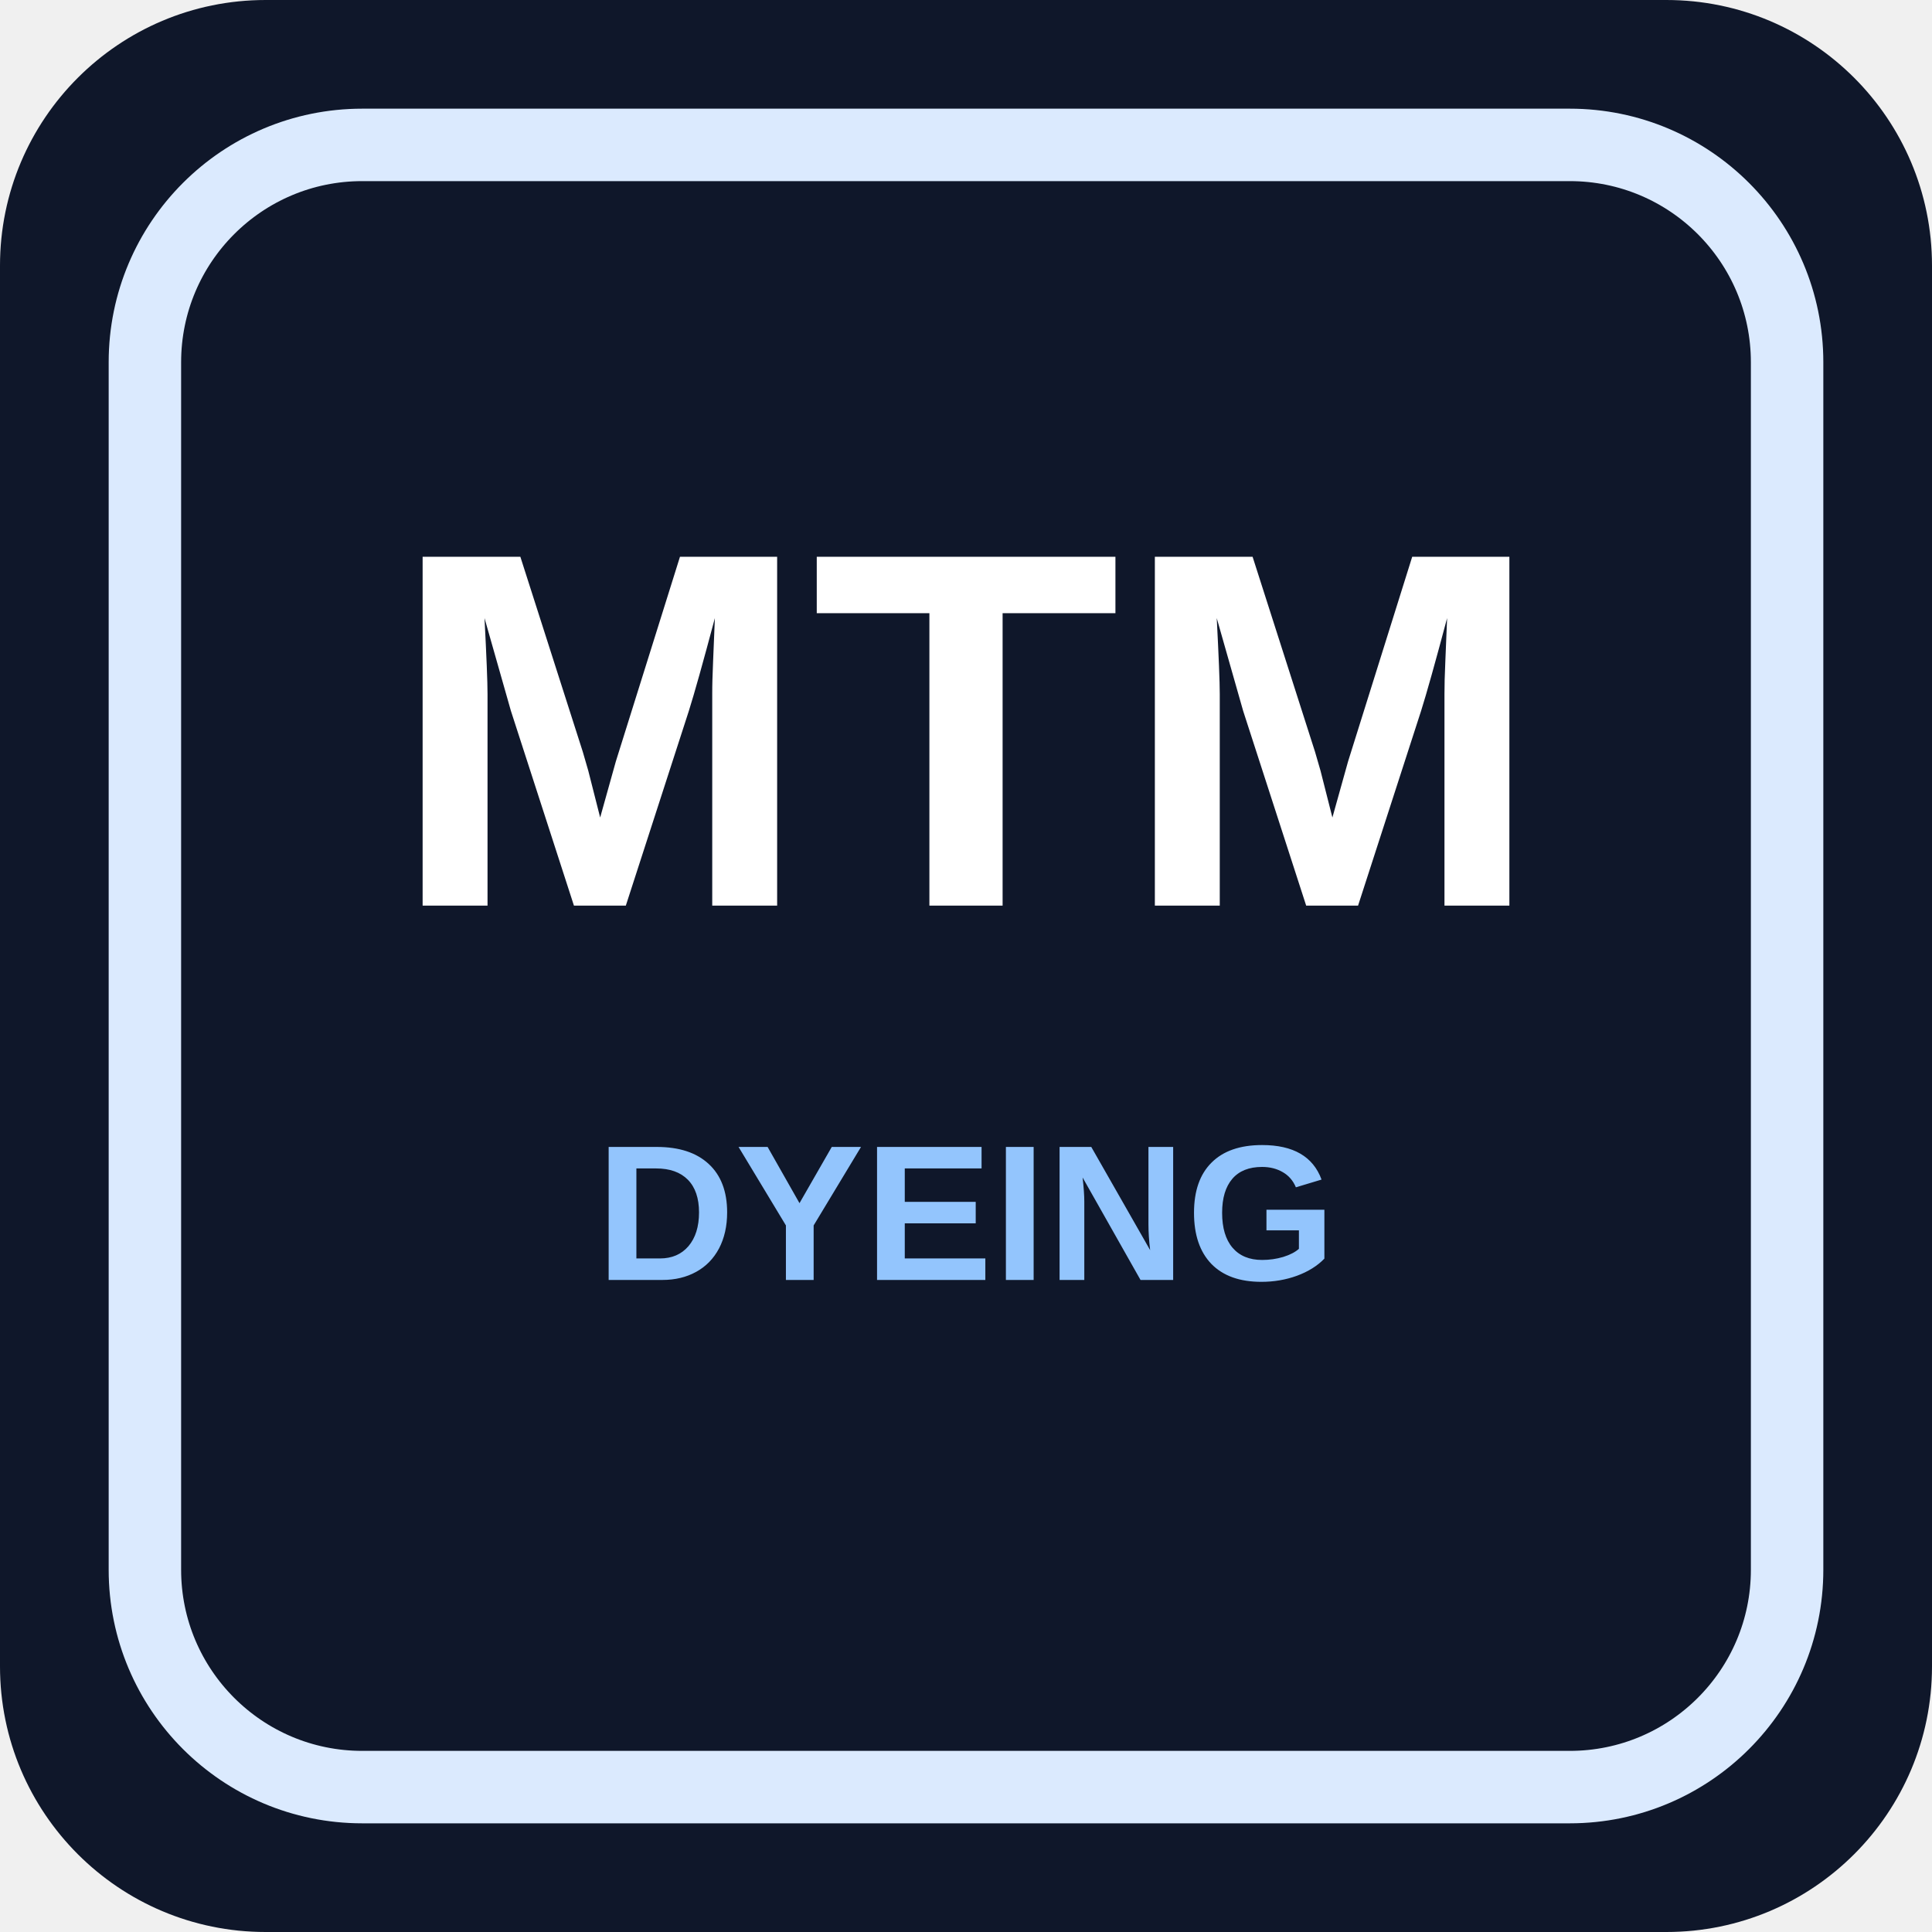
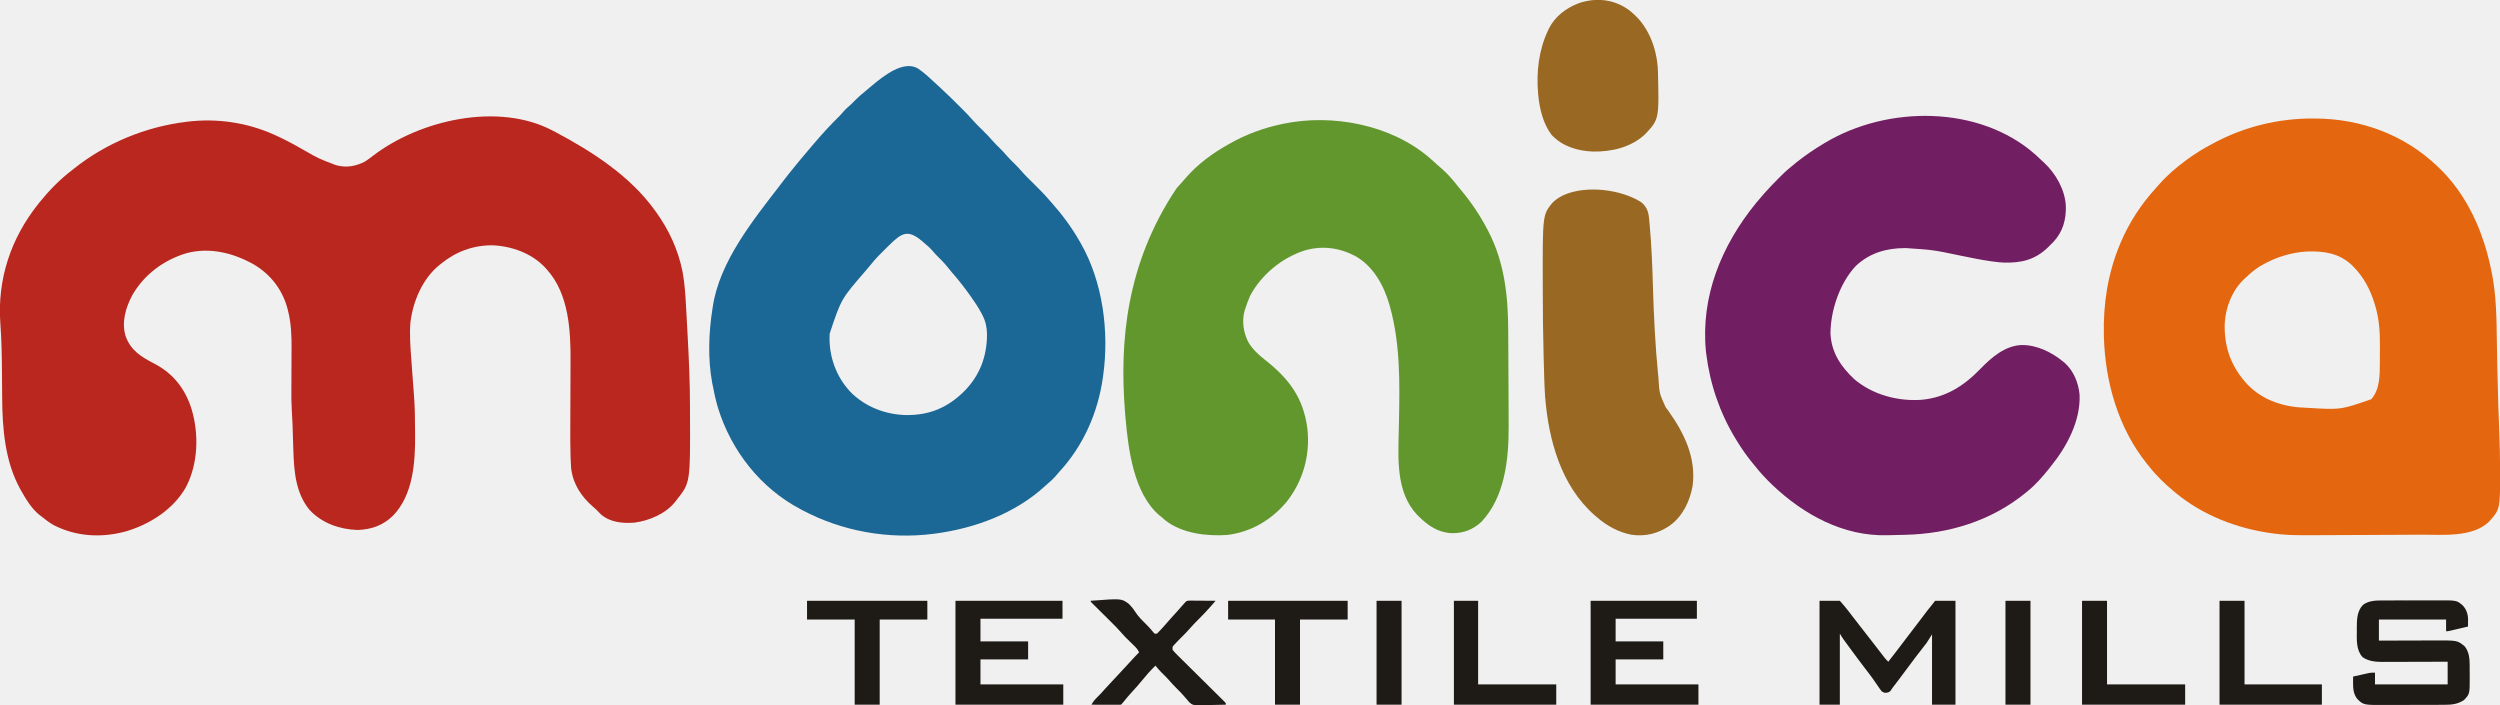
- <svg xmlns="http://www.w3.org/2000/svg" width="160" height="160" viewBox="0 0 160 160">
-   <rect width="160" height="160" rx="22" fill="#0f172a" />
-   <rect x="12" y="12" width="136" height="136" rx="18" fill="none" stroke="#dbeafe" stroke-width="6" />
-   <text x="80" y="75" text-anchor="middle" font-family="Arial, Helvetica, sans-serif" font-size="42" font-weight="700" fill="#ffffff">MTM</text>
-   <text x="80" y="106" text-anchor="middle" font-family="Arial, Helvetica, sans-serif" font-size="16" font-weight="700" fill="#93c5fd">DYEING</text>
+ <svg xmlns="http://www.w3.org/2000/svg" version="1.1" width="3200" height="902">
+   <path d="M0 0 C1.753 0.919 1.753 0.919 3.542 1.857 C50.361 26.592 99.234 58.185 130.562 101.812 C131.335 102.863 132.107 103.914 132.902 104.996 C148.717 127.082 160.435 152.345 165.875 179 C166.022 179.722 166.17 180.443 166.321 181.187 C169.162 196.384 169.993 211.899 170.816 227.309 C170.923 229.236 171.03 231.163 171.137 233.091 C171.359 237.107 171.578 241.123 171.795 245.139 C172.068 250.202 172.347 255.265 172.628 260.327 C174.375 291.778 175.752 323.141 175.748 354.646 C175.748 357.714 175.755 360.781 175.768 363.849 C176.147 450.766 176.147 450.766 158.562 472.812 C157.847 473.787 157.847 473.787 157.117 474.781 C144.849 490.317 123.726 499.3 104.562 501.812 C89.075 502.793 73.578 501.628 61.379 490.891 C60.048 489.552 58.739 488.191 57.453 486.809 C55.607 484.859 53.683 483.159 51.625 481.438 C36.364 468.241 25.868 452.047 23.562 431.812 C23.275 427.793 23.12 423.773 22.984 419.746 C22.922 417.983 22.922 417.983 22.859 416.185 C22.451 403.322 22.477 390.463 22.548 377.596 C22.572 373.243 22.585 368.89 22.596 364.537 C22.629 352.182 22.671 339.827 22.734 327.472 C22.769 320.596 22.792 313.719 22.804 306.843 C22.811 303.238 22.823 299.634 22.849 296.029 C23.133 256.265 20.803 208.982 -7.438 177.812 C-8.175 176.982 -8.912 176.152 -9.672 175.297 C-26.916 156.926 -52.493 147.76 -77.34 146.781 C-102.02 146.686 -124.463 155.144 -143.438 170.812 C-144.619 171.748 -144.619 171.748 -145.824 172.703 C-166.877 190.192 -178.773 218.646 -182.074 245.266 C-183.432 261.61 -182.04 278.006 -180.842 294.313 C-180.556 298.211 -180.281 302.109 -180.009 306.007 C-178.945 321.177 -178.945 321.177 -177.727 336.336 C-176.362 352.758 -176.201 369.154 -176.125 385.625 C-176.115 386.786 -176.106 387.947 -176.096 389.143 C-175.846 424.262 -178.517 466.606 -204.68 493.152 C-217.551 505.568 -232.167 510.56 -249.875 511.188 C-272.882 510.351 -295.223 502.588 -311.195 485.516 C-328.898 464.174 -331.121 436.166 -331.938 409.516 C-331.978 408.283 -332.019 407.051 -332.061 405.781 C-332.189 401.875 -332.314 397.969 -332.438 394.062 C-332.562 390.171 -332.687 386.279 -332.814 382.387 C-332.894 379.978 -332.971 377.569 -333.045 375.16 C-333.242 369.159 -333.542 363.182 -333.967 357.191 C-334.543 348.665 -334.539 340.162 -334.482 331.62 C-334.464 328.841 -334.454 326.062 -334.446 323.283 C-334.422 315.393 -334.386 307.503 -334.342 299.613 C-334.314 294.751 -334.298 289.889 -334.287 285.027 C-334.281 283.201 -334.271 281.376 -334.257 279.55 C-334.132 263.292 -334.649 246.77 -338.688 230.938 C-338.904 230.069 -339.12 229.2 -339.343 228.305 C-345.671 203.938 -360.836 184.183 -382.449 171.363 C-408.658 156.582 -438.82 148.976 -468.438 156.812 C-497.86 165.506 -523.366 184.422 -538.473 211.355 C-546.708 227.11 -551.843 245.006 -546.812 262.625 C-540.218 281.482 -526.772 289.533 -509.812 298.312 C-485.672 310.885 -470.407 330.53 -462.277 356.258 C-452.705 388.242 -453.696 425.772 -469.145 455.809 C-484.963 484.544 -515.761 504.101 -546.605 513.062 C-577.672 521.55 -610.316 519.704 -639.078 504.77 C-644.568 501.571 -649.503 497.799 -654.438 493.812 C-655.069 493.346 -655.701 492.879 -656.352 492.398 C-666.565 484.508 -674.222 471.888 -680.438 460.812 C-680.934 459.928 -680.934 459.928 -681.44 459.026 C-701.033 423.572 -704.429 381.646 -704.667 341.881 C-704.684 339.153 -704.707 336.425 -704.732 333.697 C-704.802 325.953 -704.862 318.208 -704.914 310.463 C-705.061 289.122 -705.417 267.893 -706.995 246.605 C-711.03 190.296 -693.623 137.896 -658.438 93.812 C-657.984 93.241 -657.53 92.67 -657.062 92.082 C-644.913 76.969 -630.914 62.516 -615.438 50.812 C-614.03 49.679 -614.03 49.679 -612.594 48.523 C-571.631 15.939 -521.302 -4.803 -469.438 -11.188 C-468.718 -11.283 -467.999 -11.379 -467.258 -11.478 C-429.747 -15.934 -391.895 -10.504 -357.438 4.812 C-356.182 5.369 -356.182 5.369 -354.901 5.937 C-342.585 11.464 -330.867 17.854 -319.16 24.559 C-299.524 35.797 -299.524 35.797 -278.438 43.812 C-277.624 44.055 -276.811 44.297 -275.973 44.547 C-263.58 47.77 -251.473 45.455 -240.258 39.566 C-236.706 37.357 -233.437 34.862 -230.125 32.312 C-170.33 -13.614 -69.705 -36.83 0 0 Z " fill="#BA271E" transform="translate(707.4375,167.1875)" />
+   <path d="M0 0 C0.872 0.002 1.743 0.004 2.642 0.007 C61.164 0.238 116.925 20.622 159.375 61.312 C159.905 61.815 160.435 62.318 160.98 62.835 C188.662 89.21 207.929 124.048 219.375 160.312 C219.632 161.11 219.89 161.907 220.155 162.729 C223.671 173.747 226.281 184.916 228.562 196.25 C228.8 197.395 229.038 198.54 229.283 199.72 C234.668 227.686 234.928 255.996 235.329 284.363 C235.473 294.121 235.656 303.879 235.836 313.637 C235.866 315.29 235.866 315.29 235.896 316.977 C236.193 333.246 236.616 349.507 237.164 365.77 C237.198 366.792 237.233 367.814 237.268 368.868 C237.6 378.65 237.948 388.431 238.31 398.211 C238.948 415.524 239.503 432.819 239.508 450.145 C239.509 450.837 239.51 451.529 239.511 452.242 C239.524 500.389 239.524 500.389 224.812 516.562 C203.358 536.379 166.492 532.63 139.558 532.717 C135.28 532.733 131.003 532.76 126.726 532.785 C119.528 532.827 112.329 532.861 105.131 532.891 C95.129 532.932 85.126 532.984 75.123 533.04 C55.367 533.148 35.611 533.249 15.855 533.305 C13.25 533.313 10.645 533.322 8.04 533.331 C3.498 533.346 -1.043 533.356 -5.585 533.363 C-7.311 533.367 -9.037 533.372 -10.763 533.378 C-23.808 533.422 -36.677 533.057 -49.625 531.312 C-50.566 531.189 -51.506 531.065 -52.475 530.938 C-97.079 524.849 -140.713 508.118 -175.625 479.312 C-176.19 478.849 -176.756 478.385 -177.338 477.907 C-189.662 467.736 -200.77 456.921 -210.625 444.312 C-211.774 442.907 -211.774 442.907 -212.945 441.473 C-249.274 396.091 -266.132 336.795 -267.625 279.312 C-267.647 278.529 -267.669 277.746 -267.691 276.939 C-268.627 237.739 -262.61 198.661 -247.625 162.312 C-247.293 161.507 -246.96 160.701 -246.618 159.87 C-235.606 133.565 -220.133 109.848 -200.898 88.809 C-199.407 87.171 -197.932 85.518 -196.477 83.848 C-186.675 72.649 -175.512 63.207 -163.625 54.312 C-162.969 53.821 -162.312 53.33 -161.636 52.823 C-151.114 45.015 -140.22 38.396 -128.625 32.312 C-127.983 31.968 -127.341 31.623 -126.68 31.268 C-87.83 10.42 -43.997 -0.197 0 0 Z M-64.625 187.312 C-65.641 187.89 -66.657 188.468 -67.703 189.062 C-74.381 193.092 -80.002 197.934 -85.625 203.312 C-86.313 203.926 -87.002 204.54 -87.711 205.172 C-103.243 219.537 -112.003 241.679 -113.008 262.543 C-113.836 293.078 -104.539 318.407 -83.495 340.83 C-63.664 361.325 -36.115 369.673 -8.166 370.285 C35.449 372.92 35.449 372.92 74.66 359.266 C85.822 346.553 85.514 328.054 85.578 312.129 C85.584 310.993 85.59 309.858 85.595 308.688 C85.605 306.295 85.611 303.903 85.615 301.51 C85.625 297.916 85.656 294.322 85.688 290.729 C85.768 273.293 84.717 256.338 79.625 239.562 C79.368 238.697 79.111 237.832 78.847 236.941 C73.3 218.846 64.862 202.799 51.375 189.312 C50.741 188.678 50.107 188.044 49.453 187.391 C33.399 172.398 14.316 169.648 -6.688 170.181 C-26.819 171.084 -47.212 177.322 -64.625 187.312 Z " fill="#E4660E" transform="translate(2960.625,151.6875)" />
+   <path d="M0 0 C8.479 5.799 15.975 12.913 23.465 19.91 C25.153 21.482 26.851 23.042 28.551 24.602 C37.291 32.663 45.76 40.986 54.176 49.383 C54.717 49.921 55.257 50.459 55.815 51.014 C61.193 56.372 66.475 61.752 71.412 67.526 C74.795 71.342 78.478 74.871 82.113 78.445 C87.114 83.362 91.956 88.317 96.527 93.637 C98.776 96.202 101.172 98.562 103.613 100.945 C106.69 103.976 109.693 107.025 112.488 110.32 C116.161 114.632 120.184 118.572 124.232 122.527 C127.03 125.281 129.691 128.082 132.238 131.07 C137.368 137.007 143.035 142.435 148.613 147.945 C155.343 154.593 161.991 161.224 168.113 168.445 C169.11 169.568 170.11 170.688 171.113 171.805 C184.79 187.19 196.916 203.555 207.113 221.445 C207.507 222.126 207.901 222.807 208.307 223.508 C236.803 273.149 245.07 337.116 237.113 393.445 C236.99 394.343 236.866 395.241 236.739 396.166 C230.363 440.843 211.747 483.016 181.098 516.273 C179.352 518.184 177.695 520.135 176.051 522.133 C173.363 525.293 170.384 527.964 167.223 530.645 C165.835 531.829 164.469 533.04 163.129 534.277 C124.847 569.609 73.077 588.692 22.113 595.445 C21.23 595.562 20.346 595.68 19.436 595.8 C-37.809 602.982 -96.993 592.558 -147.887 565.445 C-148.527 565.111 -149.168 564.777 -149.828 564.432 C-201.167 537.525 -238.501 489.98 -255.701 435.044 C-258.728 424.978 -260.968 414.775 -262.887 404.445 C-263.137 403.148 -263.137 403.148 -263.392 401.825 C-268.973 371.54 -267.754 337.733 -262.887 307.445 C-262.748 306.511 -262.608 305.576 -262.465 304.614 C-253.806 247.36 -211.208 194.626 -176.698 149.8 C-175.114 147.74 -173.535 145.676 -171.961 143.609 C-166.743 136.769 -161.365 130.079 -155.887 123.445 C-154.449 121.675 -153.012 119.904 -151.574 118.133 C-147.126 112.697 -142.567 107.362 -137.98 102.043 C-135.967 99.707 -133.967 97.362 -131.98 95.004 C-121.825 82.983 -111.096 71.524 -99.887 60.48 C-98.231 58.795 -96.728 57.105 -95.262 55.258 C-92.756 52.291 -90.064 49.93 -87.113 47.422 C-84.652 45.237 -82.372 42.926 -80.074 40.57 C-75.847 36.298 -71.42 32.466 -66.723 28.723 C-63.804 26.379 -60.976 23.947 -58.137 21.508 C-44.19 9.904 -18.685 -10.709 0 0 Z M-36.887 226.445 C-37.578 227.118 -38.27 227.79 -38.982 228.483 C-46.65 235.943 -54.201 243.371 -60.805 251.805 C-62.708 254.219 -64.688 256.546 -66.706 258.866 C-98.206 295.172 -98.206 295.172 -112.887 339.445 C-112.938 340.363 -112.99 341.281 -113.043 342.227 C-113.848 368.784 -104.655 394.51 -86.476 413.955 C-67.611 433.223 -41.21 443.307 -14.484 443.738 C15.021 443.903 38.078 434.218 59.113 413.445 C79.19 393.401 88.439 368.551 88.494 340.5 C88.349 331.48 86.768 323.834 82.613 315.82 C82.262 315.134 81.911 314.448 81.549 313.741 C77.625 306.257 73.013 299.32 68.113 292.445 C67.579 291.693 67.045 290.941 66.494 290.166 C59.251 280.025 51.673 270.34 43.443 260.986 C41.411 258.631 39.487 256.192 37.551 253.758 C33.539 248.805 29.164 244.394 24.613 239.945 C22.593 237.925 20.736 235.899 18.926 233.695 C15.697 229.824 11.973 226.672 8.113 223.445 C7.253 222.698 6.394 221.95 5.508 221.18 C-12.943 205.461 -20.886 210.669 -36.887 226.445 Z " fill="#1B6796" transform="translate(1174.887,87.55469)" />
+   <path d="M0 0 C0.797 0.71 1.593 1.421 2.414 2.152 C3.273 2.914 4.131 3.676 5.016 4.461 C6.712 5.98 8.401 7.507 10.082 9.043 C12.157 10.92 14.274 12.726 16.414 14.527 C24.108 21.246 30.633 29.235 37.02 37.176 C38.714 39.282 40.421 41.367 42.152 43.441 C54.582 58.471 65.431 74.838 74.414 92.152 C74.778 92.844 75.142 93.535 75.517 94.248 C96.214 134.018 100.819 177.354 100.926 221.492 C100.941 224.203 100.961 226.914 100.98 229.625 C101.023 235.974 101.052 242.323 101.076 248.671 C101.102 255.761 101.147 262.851 101.192 269.941 C101.288 285.192 101.354 300.443 101.403 315.694 C101.413 318.97 101.426 322.245 101.438 325.521 C101.455 330.137 101.468 334.753 101.476 339.369 C101.479 340.96 101.483 342.551 101.489 344.142 C101.626 385.705 96.693 434.082 66.883 465.832 C55.939 476.118 43.613 480.808 28.725 480.625 C11.321 479.899 -1.7 471.021 -13.586 459.152 C-14.256 458.494 -14.927 457.835 -15.617 457.156 C-42.885 428.339 -39.921 385.32 -39.148 348.777 C-39.099 346.4 -39.049 344.023 -38.999 341.646 C-38.963 339.889 -38.963 339.889 -38.925 338.096 C-37.894 288.601 -37.106 238.234 -50.586 190.152 C-50.793 189.411 -51.001 188.67 -51.214 187.906 C-58.237 163.533 -71.746 139.078 -94.35 126.143 C-114.818 115.187 -137.261 112.195 -159.64 118.754 C-188.722 128.067 -215.47 150.011 -229.586 177.152 C-231.926 182.371 -233.81 187.719 -235.586 193.152 C-235.854 193.939 -236.122 194.725 -236.398 195.535 C-240.175 208.911 -238.058 223.475 -231.961 235.652 C-226.493 245.19 -218.822 252.091 -210.269 258.824 C-179.651 282.991 -161.148 307.321 -156.086 347.094 C-152.366 381.105 -161.802 414.216 -183.023 440.902 C-202.52 463.861 -228.717 479.468 -258.984 482.906 C-285.197 484.697 -316.971 480.944 -338.273 463.965 C-339.719 462.704 -341.157 461.433 -342.586 460.152 C-343.392 459.543 -344.197 458.933 -345.027 458.305 C-378.78 429.911 -385.47 372.669 -389.027 332.086 C-389.217 329.775 -389.404 327.464 -389.586 325.152 C-389.658 324.257 -389.73 323.361 -389.804 322.438 C-396.26 236.94 -388.807 136.462 -323.586 39.152 C-321.311 36.529 -319 33.95 -316.645 31.398 C-314.852 29.443 -313.156 27.442 -311.461 25.402 C-296.374 8.253 -277.508 -5.821 -257.586 -16.848 C-256.903 -17.237 -256.221 -17.627 -255.518 -18.028 C-234.968 -29.73 -212.711 -37.966 -189.586 -42.848 C-188.143 -43.161 -188.143 -43.161 -186.67 -43.48 C-123.956 -56.493 -49.321 -42.22 0 0 Z " fill="#62972E" transform="translate(1829.586,201.8477)" />
+   <path d="M0 0 C3.027 2.715 5.972 5.51 8.918 8.312 C9.699 9.018 10.48 9.723 11.285 10.449 C26.301 24.477 38.184 45.236 39.195 65.961 C39.698 83.147 35.487 98.761 23.605 111.625 C21.746 113.564 19.844 115.437 17.918 117.312 C17.079 118.138 16.24 118.963 15.375 119.812 C-0.987 135.212 -18.495 139.013 -40.284 138.438 C-44.663 138.241 -48.98 137.747 -53.324 137.172 C-54.789 136.979 -54.789 136.979 -56.283 136.782 C-69.844 134.898 -83.236 132.051 -96.645 129.312 C-130.702 122.18 -130.702 122.18 -165.332 119.875 C-166.01 119.878 -166.687 119.88 -167.386 119.883 C-190.911 120.025 -212.129 126.239 -229.613 142.699 C-250.136 164.424 -262.012 199.718 -262.082 229.312 C-260.87 253.475 -248.92 271.394 -231.707 287.562 C-208.345 307.569 -175.58 316.302 -145.336 314.031 C-114.759 311.171 -91.425 296.427 -70.515 274.775 C-56.165 259.962 -38.546 244.502 -16.895 243.938 C2.312 243.867 21.359 253.255 35.918 265.312 C36.633 265.903 37.349 266.493 38.086 267.102 C49.421 277.406 55.395 292.643 56.793 307.625 C58.163 340.984 40.428 374.095 19.918 399.312 C19.227 400.193 18.536 401.073 17.824 401.98 C9.468 412.471 0.415 422.907 -10.082 431.312 C-11.095 432.14 -12.108 432.968 -13.152 433.82 C-56.922 469.209 -110.621 485.574 -166.395 486.875 C-167.242 486.895 -168.09 486.915 -168.964 486.936 C-173.955 487.054 -178.947 487.162 -183.939 487.266 C-185.813 487.307 -187.687 487.355 -189.561 487.404 C-245.766 488.868 -296.188 461.132 -336.161 423.348 C-344.379 415.432 -352.062 407.319 -359.082 398.312 C-360.019 397.173 -360.959 396.037 -361.902 394.902 C-369.404 385.824 -375.963 376.37 -382.082 366.312 C-382.567 365.521 -383.051 364.73 -383.551 363.915 C-403.749 330.659 -416.341 293.893 -421.082 255.312 C-421.281 253.715 -421.281 253.715 -421.484 252.086 C-428.422 181.566 -401.374 116.327 -357.589 62.476 C-354.479 58.704 -351.315 54.98 -348.082 51.312 C-347.433 50.576 -346.785 49.84 -346.117 49.082 C-340.504 42.775 -334.674 36.721 -328.707 30.75 C-327.838 29.869 -326.969 28.988 -326.074 28.08 C-320.06 22.052 -313.763 16.586 -307.082 11.312 C-306.016 10.457 -306.016 10.457 -304.928 9.585 C-294.153 0.984 -282.911 -6.614 -271.082 -13.688 C-270.354 -14.127 -269.627 -14.566 -268.877 -15.019 C-189.179 -62.726 -71.99 -63.45 0 0 Z " fill="#721E62" transform="translate(2605.082,197.6875)" />
+   <path d="M0 0 C6.696 5.605 8.958 11.661 9.781 20.285 C9.9 21.516 10.019 22.747 10.141 24.016 C10.262 25.365 10.381 26.714 10.5 28.062 C10.563 28.766 10.627 29.47 10.692 30.196 C13.001 55.962 13.995 81.753 14.756 107.606 C15.881 145.78 17.716 183.797 21.5 221.812 C21.602 222.852 21.703 223.892 21.808 224.963 C23.02 244.604 23.02 244.604 30.938 262.062 C31.742 263.15 32.543 264.24 33.34 265.332 C33.768 265.913 34.195 266.494 34.636 267.092 C54.917 295.463 70.392 327.498 65.5 363.23 C61.954 382.674 52.854 401.791 36.531 413.613 C21.474 423.893 5.641 428.044 -12.582 425.5 C-29.511 422.215 -44.003 414.176 -57 403 C-58.216 401.967 -58.216 401.967 -59.457 400.914 C-102.871 363.038 -118.865 304.195 -123.266 248.644 C-124.31 232.807 -124.637 216.926 -125.062 201.062 C-125.085 200.245 -125.107 199.427 -125.129 198.584 C-125.894 169.993 -126.22 141.409 -126.246 112.808 C-126.25 109.909 -126.257 107.01 -126.265 104.11 C-126.484 15.974 -126.484 15.974 -113.75 0.375 C-110.21 -3.097 -106.408 -5.748 -102 -8 C-101.319 -8.358 -100.639 -8.717 -99.938 -9.086 C-71.472 -22.231 -25.818 -16.78 0 0 Z " fill="#996923" transform="translate(2101,259)" />
+   <path d="M0 0 C1.479 1.225 2.937 2.477 4.375 3.75 C5.187 4.468 5.999 5.186 6.836 5.926 C26.139 24.07 35.665 51.699 36.532 77.788 C38.084 139.302 38.084 139.302 20.312 158.375 C2.478 175.312 -22.662 181.155 -46.625 180.75 C-66.309 179.992 -85.877 174.162 -99.637 159.32 C-110.214 145.646 -115.078 125.726 -116.625 108.75 C-116.691 108.062 -116.756 107.375 -116.824 106.667 C-119.246 79.635 -116.17 51.506 -104.625 26.75 C-104.187 25.781 -103.748 24.811 -103.297 23.812 C-95.355 7.746 -81.114 -2.952 -64.605 -9.254 C-42.217 -16.736 -19.221 -14.257 0 0 Z " fill="#996923" transform="translate(2085.625,13.25)" />
+   <path d="M0 0 C0.969 -0.007 1.938 -0.014 2.936 -0.021 C6.108 -0.039 9.279 -0.035 12.451 -0.03 C14.675 -0.034 16.899 -0.039 19.123 -0.045 C23.772 -0.054 28.421 -0.052 33.07 -0.042 C39.006 -0.031 44.941 -0.051 50.876 -0.08 C55.465 -0.098 60.054 -0.098 64.643 -0.092 C66.831 -0.092 69.018 -0.098 71.206 -0.111 C96.211 -0.233 96.211 -0.233 103.702 6.018 C108.552 10.892 110.653 16.939 110.878 23.724 C110.865 24.874 110.852 26.024 110.838 27.209 C110.828 28.371 110.818 29.534 110.807 30.732 C110.794 31.614 110.781 32.495 110.768 33.404 C106.477 34.408 102.185 35.406 97.893 36.404 C96.67 36.69 95.446 36.976 94.186 37.271 C93.019 37.542 91.853 37.813 90.651 38.092 C89.572 38.343 88.493 38.594 87.382 38.853 C84.768 39.404 84.768 39.404 82.768 39.404 C82.768 34.454 82.768 29.504 82.768 24.404 C54.388 24.404 26.008 24.404 -3.232 24.404 C-3.232 33.314 -3.232 42.224 -3.232 51.404 C0.718 51.388 0.718 51.388 4.747 51.372 C13.484 51.339 22.221 51.317 30.959 51.3 C36.252 51.29 41.545 51.276 46.838 51.253 C51.953 51.231 57.069 51.219 62.185 51.214 C64.129 51.211 66.073 51.203 68.017 51.193 C97.173 51.036 97.173 51.036 106.455 58.592 C112.295 65.694 112.922 74.407 112.936 83.33 C112.939 84.077 112.942 84.824 112.946 85.594 C112.951 87.168 112.953 88.742 112.953 90.316 C112.955 92.699 112.973 95.082 112.992 97.465 C113.076 119.621 113.076 119.621 105.768 127.404 C97.517 132.955 89.486 133.553 79.822 133.565 C78.836 133.57 77.85 133.575 76.833 133.58 C73.58 133.595 70.326 133.602 67.073 133.607 C64.801 133.613 62.529 133.619 60.257 133.624 C55.494 133.635 50.731 133.641 45.968 133.644 C39.889 133.65 33.81 133.674 27.731 133.702 C23.037 133.721 18.342 133.726 13.647 133.728 C11.408 133.731 9.168 133.739 6.928 133.752 C-22.909 133.915 -22.909 133.915 -30.9 126.08 C-35.901 119.789 -36.391 112.339 -36.295 104.592 C-36.29 103.899 -36.286 103.206 -36.281 102.492 C-36.269 100.796 -36.251 99.1 -36.232 97.404 C-32.505 96.562 -28.775 95.732 -25.045 94.904 C-23.462 94.546 -23.462 94.546 -21.847 94.181 C-20.315 93.843 -20.315 93.843 -18.752 93.498 C-17.346 93.184 -17.346 93.184 -15.911 92.863 C-13.232 92.404 -13.232 92.404 -8.232 92.404 C-8.232 97.354 -8.232 102.304 -8.232 107.404 C22.458 107.404 53.148 107.404 84.768 107.404 C84.768 97.834 84.768 88.264 84.768 78.404 C82.064 78.415 79.359 78.425 76.573 78.436 C67.612 78.469 58.652 78.491 49.691 78.508 C44.261 78.518 38.831 78.532 33.402 78.555 C28.156 78.577 22.911 78.589 17.665 78.594 C15.669 78.597 13.674 78.605 11.678 78.616 C8.871 78.63 6.064 78.632 3.257 78.631 C2.442 78.638 1.627 78.645 0.787 78.653 C-7.722 78.623 -17.216 77.639 -24.232 72.404 C-32.481 63.526 -31.552 50.138 -31.482 38.842 C-31.49 37.592 -31.498 36.342 -31.506 35.054 C-31.483 24.504 -31.318 13.738 -23.67 5.717 C-16.896 0.516 -8.229 -0.042 0 0 Z " fill="#1E1A16" transform="translate(3048.232,768.5959)" />
+   <path d="M0 0 C8.58 0 17.16 0 26 0 C30.045 4.623 33.885 9.02 37.562 13.875 C38.423 15.004 39.283 16.133 40.145 17.262 C40.602 17.862 41.059 18.462 41.53 19.08 C44.249 22.632 47.001 26.158 49.75 29.688 C50.342 30.449 50.935 31.21 51.545 31.994 C52.759 33.552 53.972 35.111 55.186 36.669 C57.545 39.7 59.904 42.732 62.261 45.765 C63.416 47.249 64.57 48.732 65.725 50.216 C68.785 54.148 71.84 58.085 74.887 62.027 C75.841 63.26 75.841 63.26 76.814 64.518 C78.035 66.094 79.254 67.672 80.471 69.252 C81.02 69.962 81.57 70.671 82.137 71.402 C82.618 72.026 83.1 72.65 83.596 73.293 C84.977 74.972 86.437 76.491 88 78 C95.338 68.626 102.627 59.221 109.748 49.68 C113.507 44.646 117.323 39.659 121.164 34.688 C123.422 31.76 125.662 28.819 127.898 25.875 C128.943 24.501 128.943 24.501 130.009 23.098 C131.379 21.295 132.748 19.49 134.116 17.685 C134.761 16.836 135.406 15.988 136.07 15.113 C136.635 14.369 137.2 13.624 137.782 12.857 C141.139 8.533 144.58 4.275 148 0 C156.58 0 165.16 0 174 0 C174 43.89 174 87.78 174 133 C164.1 133 154.2 133 144 133 C144 103.3 144 73.6 144 43 C141.69 46.63 139.38 50.26 137 54 C134.846 56.875 132.681 59.699 130.438 62.5 C125.551 68.691 120.778 74.945 116.125 81.312 C110.948 88.39 105.692 95.402 100.375 102.375 C99.7 103.261 99.024 104.147 98.329 105.06 C97.085 106.688 95.834 108.31 94.573 109.925 C92.862 112.121 92.862 112.121 91.039 115.102 C89 117 89 117 85.156 117.824 C82.51 117.64 81.324 117.278 79.301 115.538 C77.551 113.375 76.021 111.142 74.5 108.812 C73.284 107.057 72.065 105.303 70.844 103.551 C70.216 102.635 69.588 101.719 68.941 100.776 C65.77 96.241 62.381 91.879 59 87.5 C52.048 78.423 45.23 69.254 38.482 60.025 C37.144 58.197 35.801 56.371 34.457 54.547 C33.749 53.583 33.042 52.618 32.312 51.625 C31.731 50.834 31.15 50.042 30.551 49.227 C28.924 46.891 27.465 44.441 26 42 C26 72.03 26 102.06 26 133 C17.42 133 8.84 133 0 133 C0 89.11 0 45.22 0 0 Z " fill="#1E1A16" transform="translate(2329,769)" />
+   <path d="M0 0 C45.21 0 90.42 0 137 0 C137 7.59 137 15.18 137 23 C102.35 23 67.7 23 32 23 C32 32.57 32 42.14 32 52 C52.13 52 72.26 52 93 52 C93 59.59 93 67.18 93 75 C72.87 75 52.74 75 32 75 C32 85.56 32 96.12 32 107 C66.98 107 101.96 107 138 107 C138 115.58 138 124.16 138 133 C92.46 133 46.92 133 0 133 C0 89.11 0 45.22 0 0 Z " fill="#1E1A16" transform="translate(1223,769)" />
+   <path d="M0 0 C44.88 0 89.76 0 136 0 C136 7.59 136 15.18 136 23 C101.68 23 67.36 23 32 23 C32 32.57 32 42.14 32 52 C52.13 52 72.26 52 93 52 C93 59.59 93 67.18 93 75 C72.87 75 52.74 75 32 75 C32 85.56 32 96.12 32 107 C66.98 107 101.96 107 138 107 C138 115.58 138 124.16 138 133 C92.46 133 46.92 133 0 133 C0 89.11 0 45.22 0 0 Z " fill="#1E1A16" transform="translate(2036,769)" />
+   <path d="M0 0 C39.186 -2.948 39.186 -2.948 48.328 3.504 C51.962 6.864 54.86 10.602 57.523 14.764 C61.128 20.222 65.819 24.959 70.5 29.5 C74.079 33.012 77.344 36.666 80.492 40.566 C82.016 42.345 82.016 42.345 85 42 C87.034 40.049 88.89 38.106 90.75 36 C91.289 35.402 91.829 34.804 92.384 34.188 C93.932 32.467 95.469 30.736 97 29 C97.657 28.255 98.315 27.51 98.992 26.742 C100.074 25.506 101.152 24.266 102.227 23.023 C105.286 19.532 108.434 16.121 111.562 12.691 C114.289 9.68 116.968 6.631 119.625 3.559 C122.751 0.016 122.751 0.016 126.624 -0.227 C128.179 -0.227 129.734 -0.215 131.289 -0.195 C132.517 -0.191 132.517 -0.191 133.769 -0.187 C136.388 -0.176 139.006 -0.15 141.625 -0.125 C143.398 -0.115 145.172 -0.106 146.945 -0.098 C151.297 -0.076 155.648 -0.041 160 0 C155.695 5.092 151.257 10.02 146.688 14.875 C146.028 15.578 145.369 16.28 144.689 17.004 C140.507 21.445 136.245 25.789 131.898 30.07 C130.055 31.945 128.334 33.878 126.625 35.875 C123.738 39.246 120.657 42.384 117.5 45.5 C114.217 48.765 110.944 52.026 107.812 55.438 C107.262 56.034 106.712 56.631 106.145 57.246 C104.636 59.209 104.636 59.209 105 63 C107.012 65.376 109.018 67.502 111.242 69.665 C111.905 70.325 112.569 70.986 113.252 71.666 C115.451 73.852 117.663 76.023 119.875 78.195 C121.401 79.708 122.925 81.222 124.449 82.738 C128.465 86.727 132.492 90.705 136.522 94.68 C142.976 101.048 149.417 107.43 155.852 113.818 C158.107 116.053 160.369 118.281 162.632 120.508 C164.008 121.87 165.383 123.232 166.758 124.594 C167.394 125.217 168.03 125.839 168.685 126.48 C170.161 127.949 171.587 129.47 173 131 C173 131.66 173 132.32 173 133 C167.004 133.174 161.01 133.3 155.013 133.385 C152.975 133.42 150.937 133.467 148.9 133.528 C145.963 133.613 143.028 133.653 140.09 133.684 C139.185 133.72 138.281 133.756 137.349 133.793 C132.284 133.796 129.646 133.215 125.984 129.585 C124.965 128.411 123.967 127.218 123 126 C122.095 124.987 122.095 124.987 121.172 123.953 C120.703 123.391 120.233 122.829 119.75 122.25 C116.817 118.842 113.699 115.656 110.5 112.5 C106.762 108.813 103.222 105.031 99.816 101.035 C96.8 97.656 93.534 94.526 90.312 91.344 C87.686 88.682 85.316 85.933 83 83 C76.416 89.372 70.374 96.246 64.625 103.375 C60.951 107.92 57.088 112.22 53.108 116.495 C49.105 120.821 45.374 125.323 41.68 129.918 C40 132 40 132 39 133 C36.188 133.089 33.401 133.115 30.59 133.098 C29.748 133.096 28.906 133.095 28.038 133.093 C25.338 133.088 22.638 133.075 19.938 133.062 C18.111 133.057 16.285 133.053 14.459 133.049 C9.973 133.038 5.486 133.021 1 133 C3.112 129.367 5.207 126.597 8.25 123.688 C11.754 120.326 14.949 116.795 18.126 113.13 C21.244 109.586 24.5 106.174 27.75 102.75 C33.325 96.852 38.856 90.92 44.328 84.926 C47.376 81.588 50.436 78.261 53.5 74.938 C54.005 74.389 54.51 73.84 55.03 73.274 C57.31 70.803 59.594 68.349 62 66 C60.548 62.65 58.718 60.495 56.113 57.953 C55.339 57.19 54.565 56.427 53.768 55.641 C52.957 54.852 52.147 54.063 51.312 53.25 C49.723 51.695 48.136 50.138 46.551 48.578 C45.846 47.891 45.141 47.205 44.415 46.497 C42.443 44.458 40.587 42.387 38.737 40.239 C34.903 35.824 30.817 31.707 26.66 27.598 C25.893 26.834 25.126 26.071 24.336 25.285 C21.914 22.875 19.489 20.468 17.062 18.062 C13.842 14.869 10.625 11.672 7.41 8.473 C6.667 7.737 5.923 7.002 5.157 6.244 C4.479 5.57 3.8 4.895 3.102 4.199 C2.501 3.604 1.9 3.009 1.282 2.395 C0 1 0 1 0 0 Z " fill="#1E1A16" transform="translate(1396,769)" />
+   <path d="M0 0 C50.82 0 101.64 0 154 0 C154 7.92 154 15.84 154 24 C133.87 24 113.74 24 93 24 C93 59.97 93 95.94 93 133 C82.44 133 71.88 133 61 133 C61 97.03 61 61.06 61 24 C40.87 24 20.74 24 0 24 C0 16.08 0 8.16 0 0 Z " fill="#1E1A16" transform="translate(1033,769)" />
+   <path d="M0 0 C50.49 0 100.98 0 153 0 C153 7.92 153 15.84 153 24 C132.87 24 112.74 24 92 24 C92 59.97 92 95.94 92 133 C81.44 133 70.88 133 60 133 C60 97.03 60 61.06 60 24 C40.2 24 20.4 24 0 24 C0 16.08 0 8.16 0 0 Z " fill="#1E1A16" transform="translate(1572,769)" />
+   <path d="M0 0 C10.56 0 21.12 0 32 0 C32 35.31 32 70.62 32 107 C65 107 98 107 132 107 C132 115.58 132 124.16 132 133 C88.44 133 44.88 133 0 133 C0 89.11 0 45.22 0 0 Z " fill="#1E1A16" transform="translate(2665,769)" />
+   <path d="M0 0 C10.56 0 21.12 0 32 0 C32 35.31 32 70.62 32 107 C64.67 107 97.34 107 131 107 C131 115.58 131 124.16 131 133 C87.77 133 44.54 133 0 133 C0 89.11 0 45.22 0 0 Z " fill="#1E1A16" transform="translate(2841,769)" />
+   <path d="M0 0 C10.23 0 20.46 0 31 0 C31 35.31 31 70.62 31 107 C64 107 97 107 131 107 C131 115.58 131 124.16 131 133 C87.77 133 44.54 133 0 133 C0 89.11 0 45.22 0 0 Z " fill="#1E1A16" transform="translate(1861,769)" />
+   <path d="M0 0 C10.56 0 21.12 0 32 0 C32 43.89 32 87.78 32 133 C21.44 133 10.88 133 0 133 C0 89.11 0 45.22 0 0 Z " fill="#1E1A16" transform="translate(2567,769)" />
+   <path d="M0 0 C10.56 0 21.12 0 32 0 C32 43.89 32 87.78 32 133 C21.44 133 10.88 133 0 133 C0 89.11 0 45.22 0 0 Z " fill="#1E1A16" transform="translate(1762,769)" />
</svg>
